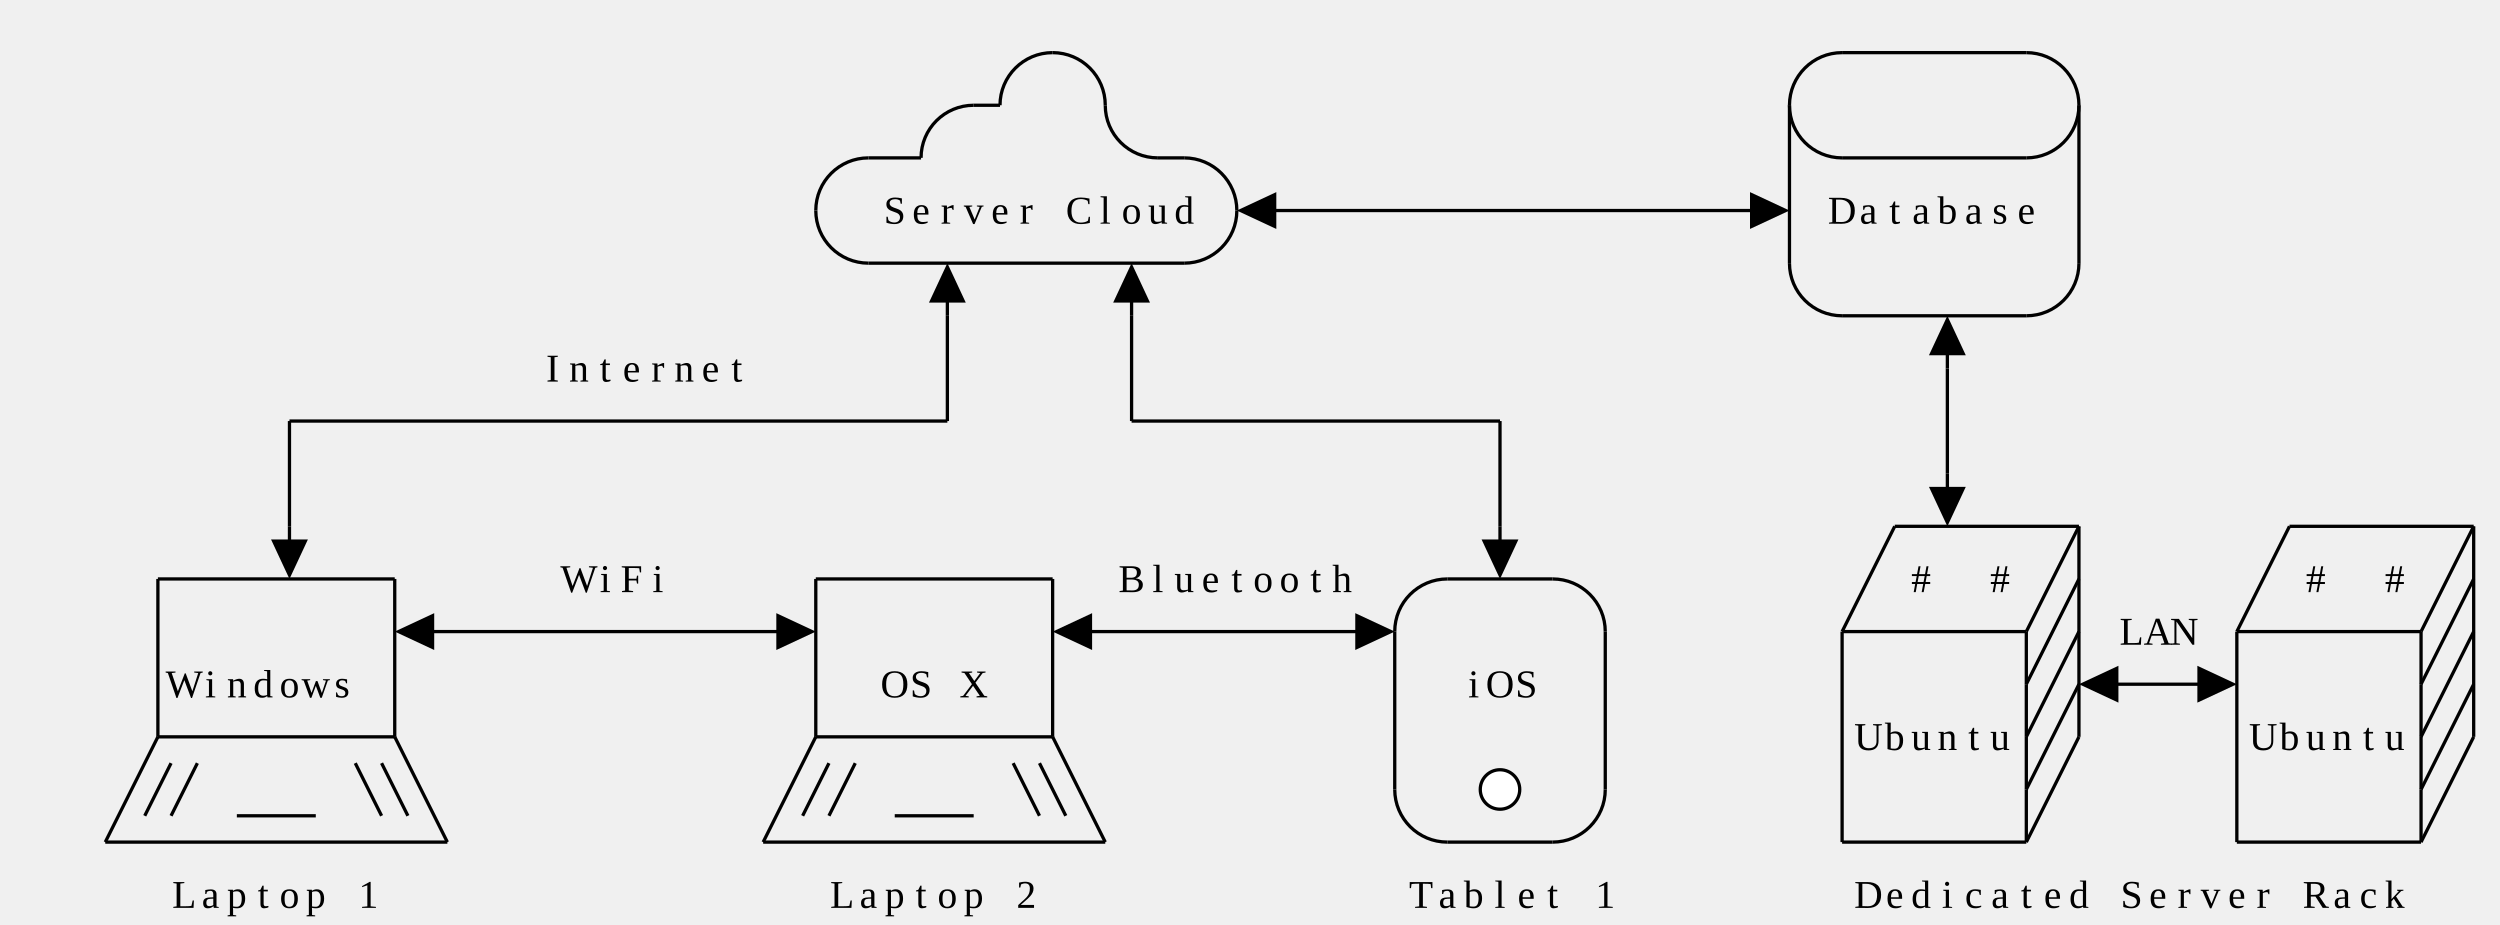
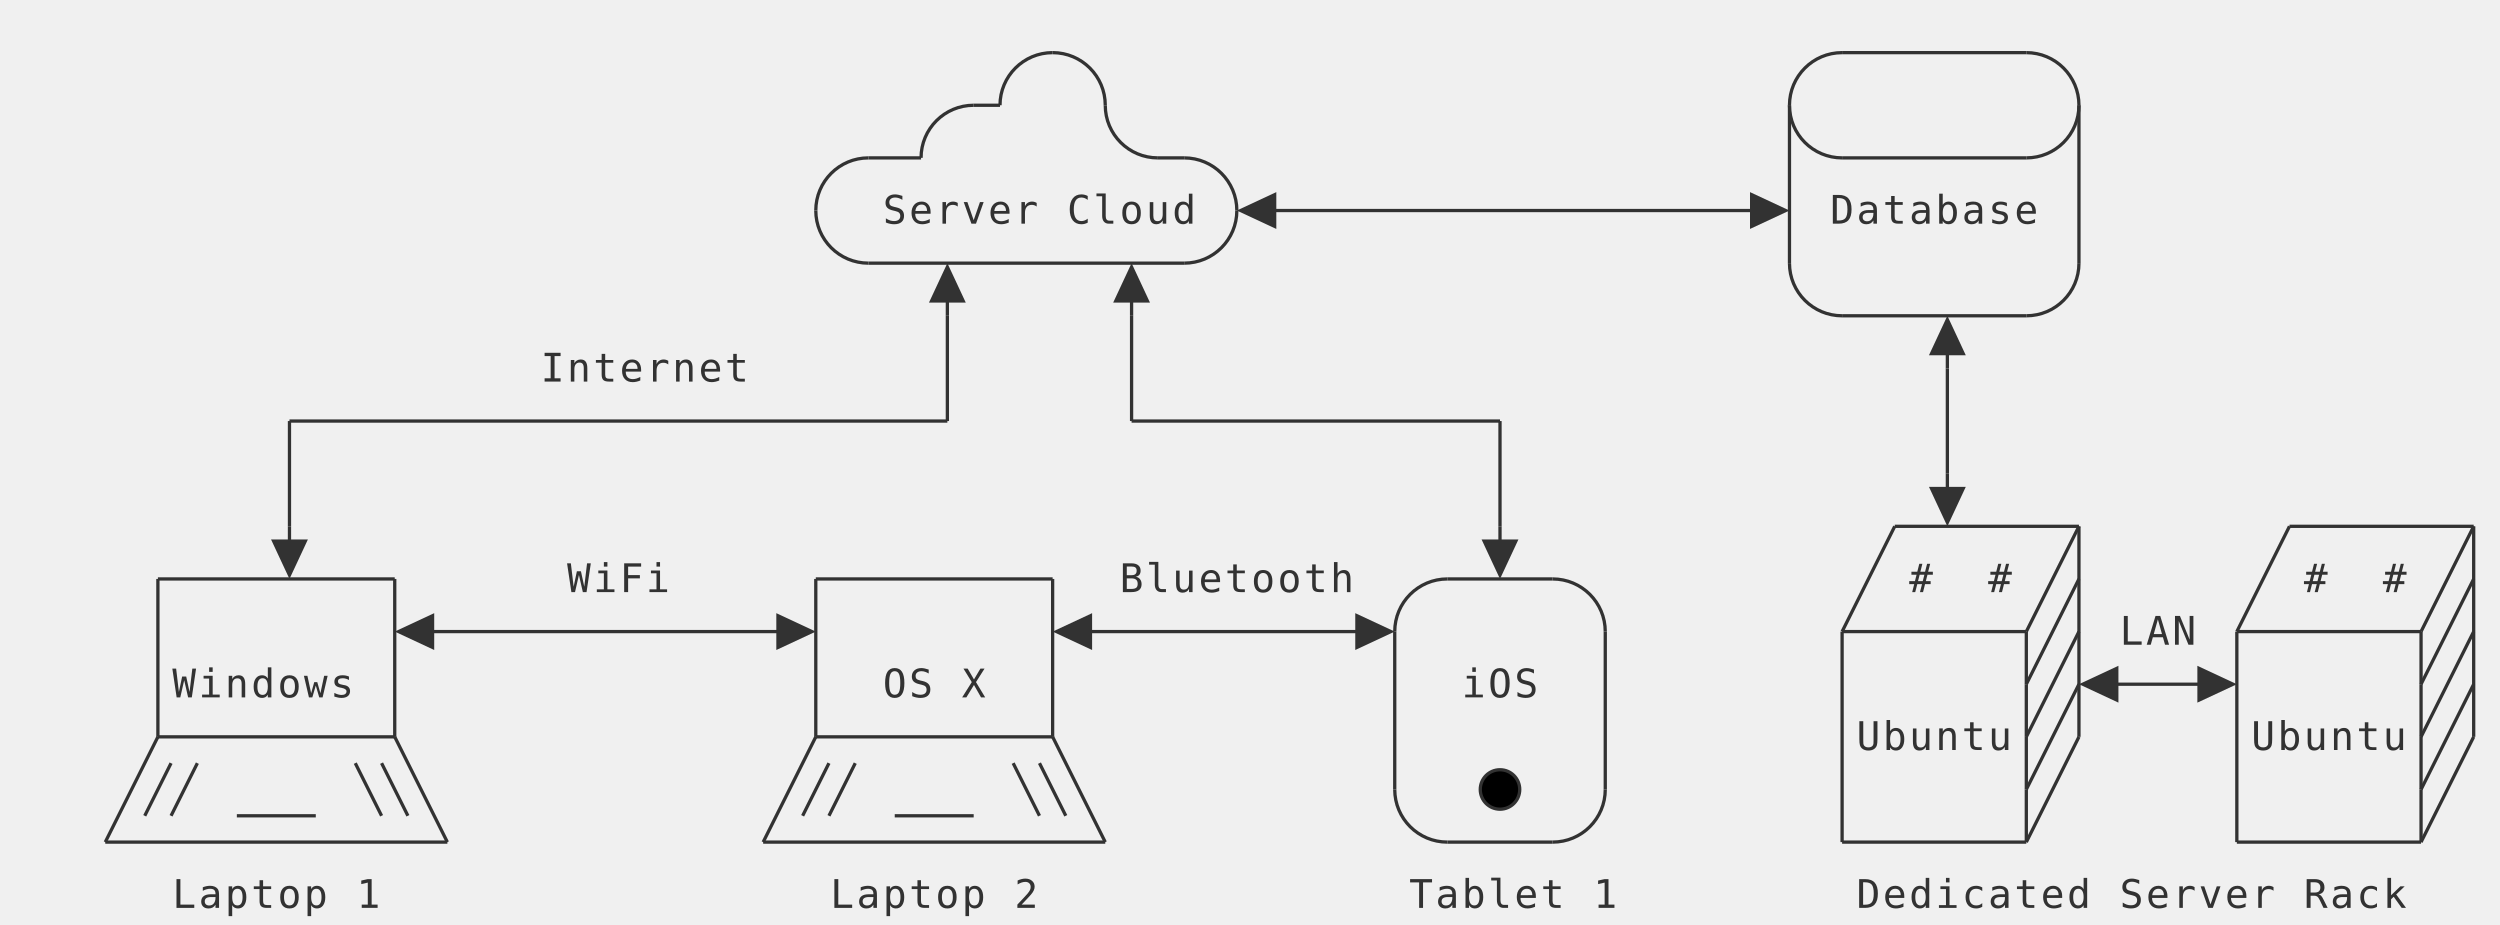
- <svg xmlns="http://www.w3.org/2000/svg" class="diagram" version="1.1" height="281" width="760">
+ <svg xmlns="http://www.w3.org/2000/svg" class="diagram" version="1.1" height="281" width="760" font-family="Menlo,Lucida Console,monospace">
+   <style type="text/css">
+      svg { color: #323232; }
+    @media (prefers-color-scheme: dark) {
+      svg { color: #C8C8C8; }
+ </style>
  <g transform="translate(8,16)">
    <path d="M 552,0 L 608,0" fill="none" stroke="currentColor" />
    <path d="M 288,16 L 296,16" fill="none" stroke="currentColor" />
    <path d="M 256,32 L 272,32" fill="none" stroke="currentColor" />
    <path d="M 344,32 L 352,32" fill="none" stroke="currentColor" />
    <path d="M 552,32 L 608,32" fill="none" stroke="currentColor" />
    <path d="M 376,48 L 528,48" fill="none" stroke="currentColor" />
    <path d="M 256,64 L 352,64" fill="none" stroke="currentColor" />
    <path d="M 552,80 L 608,80" fill="none" stroke="currentColor" />
    <path d="M 80,112 L 280,112" fill="none" stroke="currentColor" />
    <path d="M 336,112 L 448,112" fill="none" stroke="currentColor" />
    <path d="M 568,144 L 624,144" fill="none" stroke="currentColor" />
    <path d="M 688,144 L 744,144" fill="none" stroke="currentColor" />
    <path d="M 40,160 L 112,160" fill="none" stroke="currentColor" />
    <path d="M 240,160 L 312,160" fill="none" stroke="currentColor" />
    <path d="M 432,160 L 464,160" fill="none" stroke="currentColor" />
    <path d="M 120,176 L 232,176" fill="none" stroke="currentColor" />
    <path d="M 320,176 L 408,176" fill="none" stroke="currentColor" />
    <path d="M 552,176 L 608,176" fill="none" stroke="currentColor" />
    <path d="M 672,176 L 728,176" fill="none" stroke="currentColor" />
    <path d="M 632,192 L 664,192" fill="none" stroke="currentColor" />
    <path d="M 40,208 L 112,208" fill="none" stroke="currentColor" />
    <path d="M 240,208 L 312,208" fill="none" stroke="currentColor" />
    <path d="M 24,240 L 128,240" fill="none" stroke="currentColor" />
    <path d="M 224,240 L 328,240" fill="none" stroke="currentColor" />
    <path d="M 432,240 L 464,240" fill="none" stroke="currentColor" />
    <path d="M 552,240 L 608,240" fill="none" stroke="currentColor" />
    <path d="M 672,240 L 728,240" fill="none" stroke="currentColor" />
    <path d="M 64,232 L 88,232" fill="none" stroke="currentColor" />
    <path d="M 264,232 L 288,232" fill="none" stroke="currentColor" />
    <path d="M 40,160 L 40,208" fill="none" stroke="currentColor" />
    <path d="M 80,112 L 80,144" fill="none" stroke="currentColor" />
    <path d="M 112,160 L 112,208" fill="none" stroke="currentColor" />
    <path d="M 240,160 L 240,208" fill="none" stroke="currentColor" />
    <path d="M 280,80 L 280,112" fill="none" stroke="currentColor" />
    <path d="M 312,160 L 312,208" fill="none" stroke="currentColor" />
    <path d="M 336,80 L 336,112" fill="none" stroke="currentColor" />
    <path d="M 416,176 L 416,224" fill="none" stroke="currentColor" />
    <path d="M 448,112 L 448,144" fill="none" stroke="currentColor" />
    <path d="M 480,176 L 480,224" fill="none" stroke="currentColor" />
    <path d="M 536,16 L 536,64" fill="none" stroke="currentColor" />
    <path d="M 552,176 L 552,240" fill="none" stroke="currentColor" />
    <path d="M 584,96 L 584,128" fill="none" stroke="currentColor" />
    <path d="M 608,176 L 608,192" fill="none" stroke="currentColor" />
    <path d="M 608,192 L 608,208" fill="none" stroke="currentColor" />
    <path d="M 608,208 L 608,224" fill="none" stroke="currentColor" />
    <path d="M 608,224 L 608,240" fill="none" stroke="currentColor" />
    <path d="M 624,16 L 624,64" fill="none" stroke="currentColor" />
    <path d="M 624,144 L 624,208" fill="none" stroke="currentColor" />
    <path d="M 672,176 L 672,240" fill="none" stroke="currentColor" />
    <path d="M 728,176 L 728,192" fill="none" stroke="currentColor" />
    <path d="M 728,192 L 728,208" fill="none" stroke="currentColor" />
    <path d="M 728,208 L 728,224" fill="none" stroke="currentColor" />
    <path d="M 728,224 L 728,240" fill="none" stroke="currentColor" />
    <path d="M 744,144 L 744,208" fill="none" stroke="currentColor" />
    <path d="M 24,240 L 40,208" fill="none" stroke="currentColor" />
    <path d="M 36,232 L 44,216" fill="none" stroke="currentColor" />
    <path d="M 44,232 L 52,216" fill="none" stroke="currentColor" />
    <path d="M 224,240 L 240,208" fill="none" stroke="currentColor" />
    <path d="M 236,232 L 244,216" fill="none" stroke="currentColor" />
    <path d="M 244,232 L 252,216" fill="none" stroke="currentColor" />
    <path d="M 552,176 L 568,144" fill="none" stroke="currentColor" />
    <path d="M 608,176 L 624,144" fill="none" stroke="currentColor" />
    <path d="M 608,192 L 624,160" fill="none" stroke="currentColor" />
    <path d="M 608,208 L 624,176" fill="none" stroke="currentColor" />
    <path d="M 608,224 L 624,192" fill="none" stroke="currentColor" />
    <path d="M 608,240 L 624,208" fill="none" stroke="currentColor" />
    <path d="M 672,176 L 688,144" fill="none" stroke="currentColor" />
    <path d="M 728,176 L 744,144" fill="none" stroke="currentColor" />
    <path d="M 728,192 L 744,160" fill="none" stroke="currentColor" />
    <path d="M 728,208 L 744,176" fill="none" stroke="currentColor" />
    <path d="M 728,224 L 744,192" fill="none" stroke="currentColor" />
    <path d="M 728,240 L 744,208" fill="none" stroke="currentColor" />
    <path d="M 100,216 L 108,232" fill="none" stroke="currentColor" />
    <path d="M 108,216 L 116,232" fill="none" stroke="currentColor" />
    <path d="M 112,208 L 128,240" fill="none" stroke="currentColor" />
    <path d="M 300,216 L 308,232" fill="none" stroke="currentColor" />
    <path d="M 308,216 L 316,232" fill="none" stroke="currentColor" />
    <path d="M 312,208 L 328,240" fill="none" stroke="currentColor" />
    <path d="M 80,144 L 80,152" fill="none" stroke="currentColor" />
    <polygon points="96,144 84,138.4 84,149.6" fill="currentColor" transform="rotate(90, 80, 144)" />
    <polygon points="128,176 116,170.4 116,181.6" fill="currentColor" transform="rotate(180, 120, 176)" />
    <polygon points="240,176 228,170.4 228,181.6" fill="currentColor" transform="rotate(0, 232, 176)" />
    <path d="M 280,72 L 280,80" fill="none" stroke="currentColor" />
    <polygon points="296,80 284,74.4 284,85.6" fill="currentColor" transform="rotate(270, 280, 80)" />
    <polygon points="328,176 316,170.4 316,181.6" fill="currentColor" transform="rotate(180, 320, 176)" />
    <path d="M 336,72 L 336,80" fill="none" stroke="currentColor" />
    <polygon points="352,80 340,74.4 340,85.6" fill="currentColor" transform="rotate(270, 336, 80)" />
    <polygon points="384,48 372,42.4 372,53.6" fill="currentColor" transform="rotate(180, 376, 48)" />
    <polygon points="416,176 404,170.4 404,181.6" fill="currentColor" transform="rotate(0, 408, 176)" />
    <path d="M 448,144 L 448,152" fill="none" stroke="currentColor" />
    <polygon points="464,144 452,138.4 452,149.6" fill="currentColor" transform="rotate(90, 448, 144)" />
    <polygon points="536,48 524,42.4 524,53.6" fill="currentColor" transform="rotate(0, 528, 48)" />
    <path d="M 584,88 L 584,96" fill="none" stroke="currentColor" />
    <polygon points="600,96 588,90.4 588,101.6" fill="currentColor" transform="rotate(270, 584, 96)" />
    <path d="M 584,128 L 584,136" fill="none" stroke="currentColor" />
    <polygon points="600,128 588,122.4 588,133.6" fill="currentColor" transform="rotate(90, 584, 128)" />
    <polygon points="640,192 628,186.4 628,197.6" fill="currentColor" transform="rotate(180, 632, 192)" />
    <polygon points="672,192 660,186.4 660,197.6" fill="currentColor" transform="rotate(0, 664, 192)" />
    <path d="M 312,0 A 16,16 0 0,0 296,16" fill="none" stroke="currentColor" />
    <path d="M 312,0 A 16,16 0 0,1 328,16" fill="none" stroke="currentColor" />
    <path d="M 552,0 A 16,16 0 0,0 536,16" fill="none" stroke="currentColor" />
    <path d="M 608,0 A 16,16 0 0,1 624,16" fill="none" stroke="currentColor" />
    <path d="M 288,16 A 16,16 0 0,0 272,32" fill="none" stroke="currentColor" />
    <path d="M 256,32 A 16,16 0 0,0 240,48" fill="none" stroke="currentColor" />
    <path d="M 328,16 A 16,16 0 0,0 344,32" fill="none" stroke="currentColor" />
    <path d="M 352,32 A 16,16 0 0,1 368,48" fill="none" stroke="currentColor" />
    <path d="M 536,16 A 16,16 0 0,0 552,32" fill="none" stroke="currentColor" />
    <path d="M 624,16 A 16,16 0 0,1 608,32" fill="none" stroke="currentColor" />
    <path d="M 240,48 A 16,16 0 0,0 256,64" fill="none" stroke="currentColor" />
    <path d="M 368,48 A 16,16 0 0,1 352,64" fill="none" stroke="currentColor" />
    <path d="M 536,64 A 16,16 0 0,0 552,80" fill="none" stroke="currentColor" />
    <path d="M 624,64 A 16,16 0 0,1 608,80" fill="none" stroke="currentColor" />
    <path d="M 432,160 A 16,16 0 0,0 416,176" fill="none" stroke="currentColor" />
    <path d="M 464,160 A 16,16 0 0,1 480,176" fill="none" stroke="currentColor" />
    <path d="M 416,224 A 16,16 0 0,0 432,240" fill="none" stroke="currentColor" />
    <path d="M 480,224 A 16,16 0 0,1 464,240" fill="none" stroke="currentColor" />
-     <circle cx="448" cy="224" r="6" stroke="currentColor" fill="#fff" />
+     <circle cx="448" cy="224" r="6" stroke="currentColor" fill="invert(currentColor)" />
    <text text-anchor="middle" x="48" y="196" fill="currentColor" style="font-size:1em">W</text>
    <text text-anchor="middle" x="48" y="260" fill="currentColor" style="font-size:1em">L</text>
    <text text-anchor="middle" x="56" y="196" fill="currentColor" style="font-size:1em">i</text>
    <text text-anchor="middle" x="56" y="260" fill="currentColor" style="font-size:1em">a</text>
    <text text-anchor="middle" x="64" y="196" fill="currentColor" style="font-size:1em">n</text>
    <text text-anchor="middle" x="64" y="260" fill="currentColor" style="font-size:1em">p</text>
    <text text-anchor="middle" x="72" y="196" fill="currentColor" style="font-size:1em">d</text>
    <text text-anchor="middle" x="72" y="260" fill="currentColor" style="font-size:1em">t</text>
    <text text-anchor="middle" x="80" y="196" fill="currentColor" style="font-size:1em">o</text>
    <text text-anchor="middle" x="80" y="260" fill="currentColor" style="font-size:1em">o</text>
    <text text-anchor="middle" x="88" y="196" fill="currentColor" style="font-size:1em">w</text>
    <text text-anchor="middle" x="88" y="260" fill="currentColor" style="font-size:1em">p</text>
    <text text-anchor="middle" x="96" y="196" fill="currentColor" style="font-size:1em">s</text>
    <text text-anchor="middle" x="104" y="260" fill="currentColor" style="font-size:1em">1</text>
    <text text-anchor="middle" x="160" y="100" fill="currentColor" style="font-size:1em">I</text>
    <text text-anchor="middle" x="168" y="100" fill="currentColor" style="font-size:1em">n</text>
    <text text-anchor="middle" x="168" y="164" fill="currentColor" style="font-size:1em">W</text>
    <text text-anchor="middle" x="176" y="100" fill="currentColor" style="font-size:1em">t</text>
    <text text-anchor="middle" x="176" y="164" fill="currentColor" style="font-size:1em">i</text>
    <text text-anchor="middle" x="184" y="100" fill="currentColor" style="font-size:1em">e</text>
    <text text-anchor="middle" x="184" y="164" fill="currentColor" style="font-size:1em">F</text>
    <text text-anchor="middle" x="192" y="100" fill="currentColor" style="font-size:1em">r</text>
    <text text-anchor="middle" x="192" y="164" fill="currentColor" style="font-size:1em">i</text>
    <text text-anchor="middle" x="200" y="100" fill="currentColor" style="font-size:1em">n</text>
    <text text-anchor="middle" x="208" y="100" fill="currentColor" style="font-size:1em">e</text>
    <text text-anchor="middle" x="216" y="100" fill="currentColor" style="font-size:1em">t</text>
    <text text-anchor="middle" x="248" y="260" fill="currentColor" style="font-size:1em">L</text>
    <text text-anchor="middle" x="256" y="260" fill="currentColor" style="font-size:1em">a</text>
    <text text-anchor="middle" x="264" y="52" fill="currentColor" style="font-size:1em">S</text>
    <text text-anchor="middle" x="264" y="196" fill="currentColor" style="font-size:1em">O</text>
    <text text-anchor="middle" x="264" y="260" fill="currentColor" style="font-size:1em">p</text>
    <text text-anchor="middle" x="272" y="52" fill="currentColor" style="font-size:1em">e</text>
    <text text-anchor="middle" x="272" y="196" fill="currentColor" style="font-size:1em">S</text>
    <text text-anchor="middle" x="272" y="260" fill="currentColor" style="font-size:1em">t</text>
    <text text-anchor="middle" x="280" y="52" fill="currentColor" style="font-size:1em">r</text>
    <text text-anchor="middle" x="280" y="260" fill="currentColor" style="font-size:1em">o</text>
    <text text-anchor="middle" x="288" y="52" fill="currentColor" style="font-size:1em">v</text>
    <text text-anchor="middle" x="288" y="196" fill="currentColor" style="font-size:1em">X</text>
    <text text-anchor="middle" x="288" y="260" fill="currentColor" style="font-size:1em">p</text>
    <text text-anchor="middle" x="296" y="52" fill="currentColor" style="font-size:1em">e</text>
    <text text-anchor="middle" x="304" y="52" fill="currentColor" style="font-size:1em">r</text>
    <text text-anchor="middle" x="304" y="260" fill="currentColor" style="font-size:1em">2</text>
    <text text-anchor="middle" x="320" y="52" fill="currentColor" style="font-size:1em">C</text>
    <text text-anchor="middle" x="328" y="52" fill="currentColor" style="font-size:1em">l</text>
    <text text-anchor="middle" x="336" y="52" fill="currentColor" style="font-size:1em">o</text>
    <text text-anchor="middle" x="336" y="164" fill="currentColor" style="font-size:1em">B</text>
    <text text-anchor="middle" x="344" y="52" fill="currentColor" style="font-size:1em">u</text>
    <text text-anchor="middle" x="344" y="164" fill="currentColor" style="font-size:1em">l</text>
    <text text-anchor="middle" x="352" y="52" fill="currentColor" style="font-size:1em">d</text>
    <text text-anchor="middle" x="352" y="164" fill="currentColor" style="font-size:1em">u</text>
    <text text-anchor="middle" x="360" y="164" fill="currentColor" style="font-size:1em">e</text>
    <text text-anchor="middle" x="368" y="164" fill="currentColor" style="font-size:1em">t</text>
    <text text-anchor="middle" x="376" y="164" fill="currentColor" style="font-size:1em">o</text>
    <text text-anchor="middle" x="384" y="164" fill="currentColor" style="font-size:1em">o</text>
    <text text-anchor="middle" x="392" y="164" fill="currentColor" style="font-size:1em">t</text>
    <text text-anchor="middle" x="400" y="164" fill="currentColor" style="font-size:1em">h</text>
    <text text-anchor="middle" x="424" y="260" fill="currentColor" style="font-size:1em">T</text>
    <text text-anchor="middle" x="432" y="260" fill="currentColor" style="font-size:1em">a</text>
    <text text-anchor="middle" x="440" y="196" fill="currentColor" style="font-size:1em">i</text>
    <text text-anchor="middle" x="440" y="260" fill="currentColor" style="font-size:1em">b</text>
    <text text-anchor="middle" x="448" y="196" fill="currentColor" style="font-size:1em">O</text>
    <text text-anchor="middle" x="448" y="260" fill="currentColor" style="font-size:1em">l</text>
    <text text-anchor="middle" x="456" y="196" fill="currentColor" style="font-size:1em">S</text>
    <text text-anchor="middle" x="456" y="260" fill="currentColor" style="font-size:1em">e</text>
    <text text-anchor="middle" x="464" y="260" fill="currentColor" style="font-size:1em">t</text>
    <text text-anchor="middle" x="480" y="260" fill="currentColor" style="font-size:1em">1</text>
    <text text-anchor="middle" x="552" y="52" fill="currentColor" style="font-size:1em">D</text>
    <text text-anchor="middle" x="560" y="52" fill="currentColor" style="font-size:1em">a</text>
    <text text-anchor="middle" x="560" y="212" fill="currentColor" style="font-size:1em">U</text>
    <text text-anchor="middle" x="560" y="260" fill="currentColor" style="font-size:1em">D</text>
    <text text-anchor="middle" x="568" y="52" fill="currentColor" style="font-size:1em">t</text>
    <text text-anchor="middle" x="568" y="212" fill="currentColor" style="font-size:1em">b</text>
    <text text-anchor="middle" x="568" y="260" fill="currentColor" style="font-size:1em">e</text>
    <text text-anchor="middle" x="576" y="52" fill="currentColor" style="font-size:1em">a</text>
    <text text-anchor="middle" x="576" y="164" fill="currentColor" style="font-size:1em">#</text>
    <text text-anchor="middle" x="576" y="212" fill="currentColor" style="font-size:1em">u</text>
    <text text-anchor="middle" x="576" y="260" fill="currentColor" style="font-size:1em">d</text>
    <text text-anchor="middle" x="584" y="52" fill="currentColor" style="font-size:1em">b</text>
    <text text-anchor="middle" x="584" y="212" fill="currentColor" style="font-size:1em">n</text>
    <text text-anchor="middle" x="584" y="260" fill="currentColor" style="font-size:1em">i</text>
    <text text-anchor="middle" x="592" y="52" fill="currentColor" style="font-size:1em">a</text>
    <text text-anchor="middle" x="592" y="212" fill="currentColor" style="font-size:1em">t</text>
    <text text-anchor="middle" x="592" y="260" fill="currentColor" style="font-size:1em">c</text>
    <text text-anchor="middle" x="600" y="52" fill="currentColor" style="font-size:1em">s</text>
    <text text-anchor="middle" x="600" y="164" fill="currentColor" style="font-size:1em">#</text>
    <text text-anchor="middle" x="600" y="212" fill="currentColor" style="font-size:1em">u</text>
    <text text-anchor="middle" x="600" y="260" fill="currentColor" style="font-size:1em">a</text>
    <text text-anchor="middle" x="608" y="52" fill="currentColor" style="font-size:1em">e</text>
    <text text-anchor="middle" x="608" y="260" fill="currentColor" style="font-size:1em">t</text>
    <text text-anchor="middle" x="616" y="260" fill="currentColor" style="font-size:1em">e</text>
    <text text-anchor="middle" x="624" y="260" fill="currentColor" style="font-size:1em">d</text>
    <text text-anchor="middle" x="640" y="180" fill="currentColor" style="font-size:1em">L</text>
    <text text-anchor="middle" x="640" y="260" fill="currentColor" style="font-size:1em">S</text>
    <text text-anchor="middle" x="648" y="180" fill="currentColor" style="font-size:1em">A</text>
    <text text-anchor="middle" x="648" y="260" fill="currentColor" style="font-size:1em">e</text>
    <text text-anchor="middle" x="656" y="180" fill="currentColor" style="font-size:1em">N</text>
    <text text-anchor="middle" x="656" y="260" fill="currentColor" style="font-size:1em">r</text>
    <text text-anchor="middle" x="664" y="260" fill="currentColor" style="font-size:1em">v</text>
    <text text-anchor="middle" x="672" y="260" fill="currentColor" style="font-size:1em">e</text>
    <text text-anchor="middle" x="680" y="212" fill="currentColor" style="font-size:1em">U</text>
    <text text-anchor="middle" x="680" y="260" fill="currentColor" style="font-size:1em">r</text>
    <text text-anchor="middle" x="688" y="212" fill="currentColor" style="font-size:1em">b</text>
    <text text-anchor="middle" x="696" y="164" fill="currentColor" style="font-size:1em">#</text>
    <text text-anchor="middle" x="696" y="212" fill="currentColor" style="font-size:1em">u</text>
    <text text-anchor="middle" x="696" y="260" fill="currentColor" style="font-size:1em">R</text>
    <text text-anchor="middle" x="704" y="212" fill="currentColor" style="font-size:1em">n</text>
    <text text-anchor="middle" x="704" y="260" fill="currentColor" style="font-size:1em">a</text>
    <text text-anchor="middle" x="712" y="212" fill="currentColor" style="font-size:1em">t</text>
    <text text-anchor="middle" x="712" y="260" fill="currentColor" style="font-size:1em">c</text>
    <text text-anchor="middle" x="720" y="164" fill="currentColor" style="font-size:1em">#</text>
    <text text-anchor="middle" x="720" y="212" fill="currentColor" style="font-size:1em">u</text>
    <text text-anchor="middle" x="720" y="260" fill="currentColor" style="font-size:1em">k</text>
  </g>
</svg>
